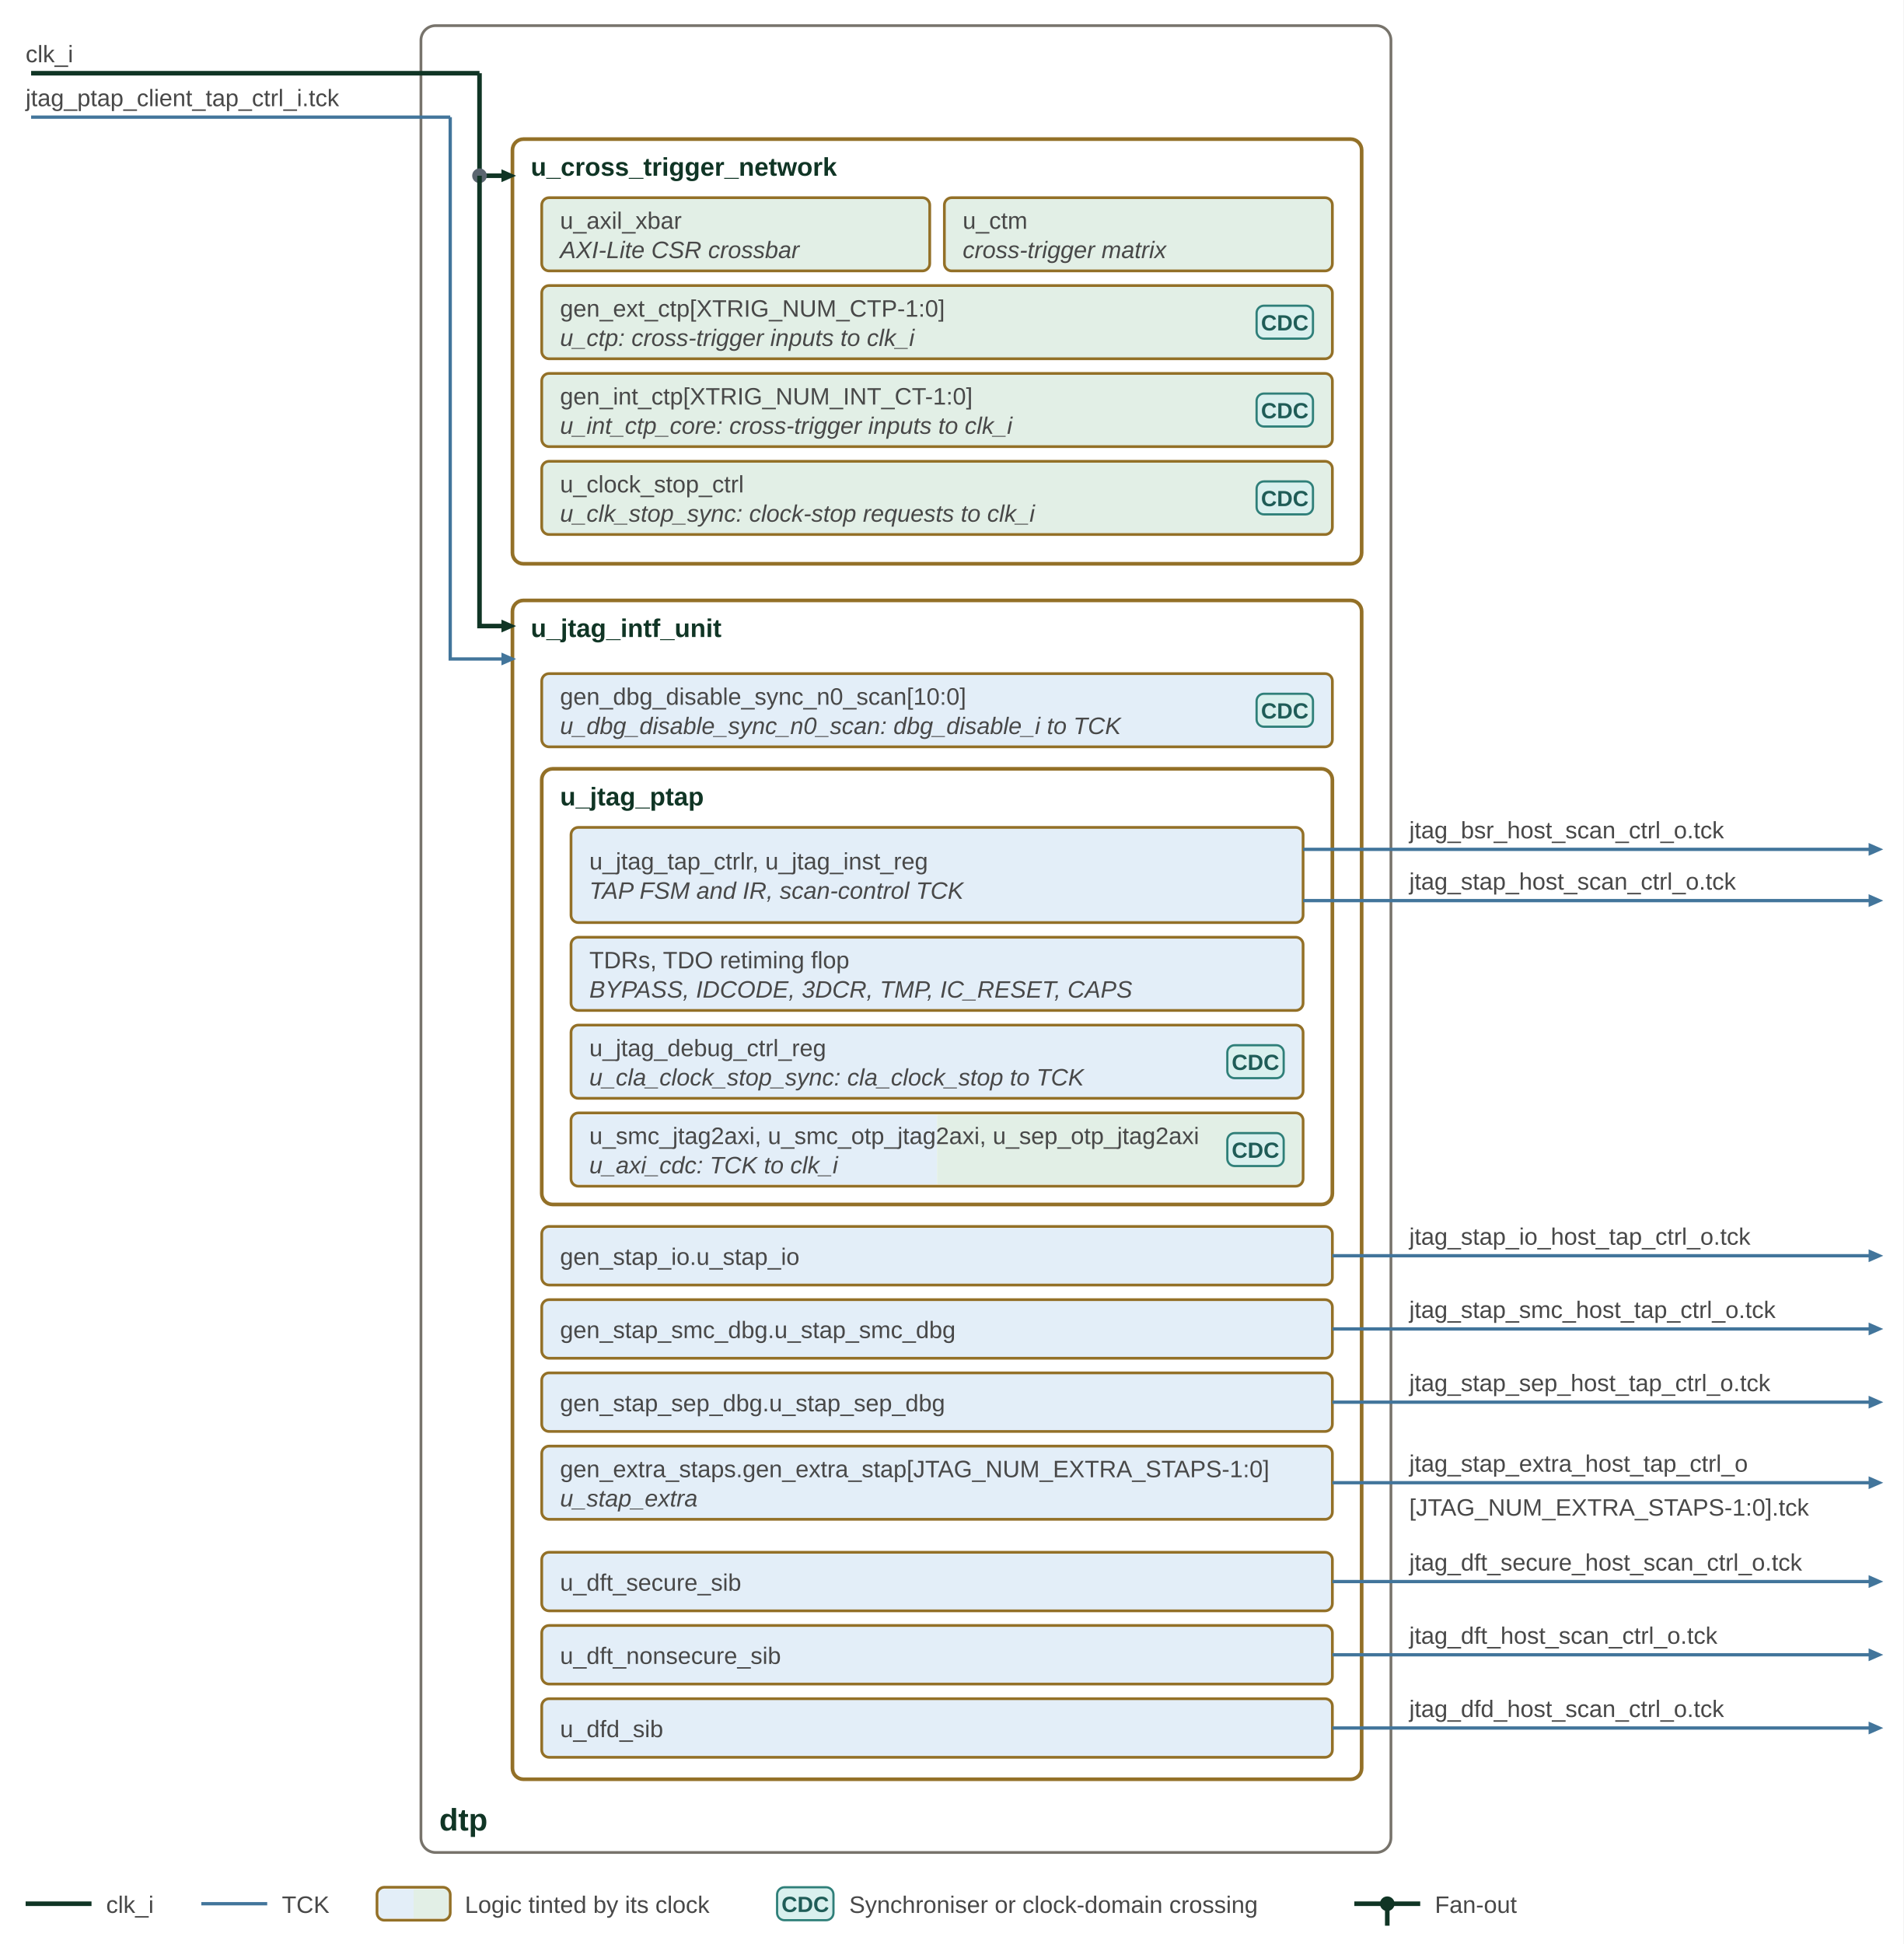
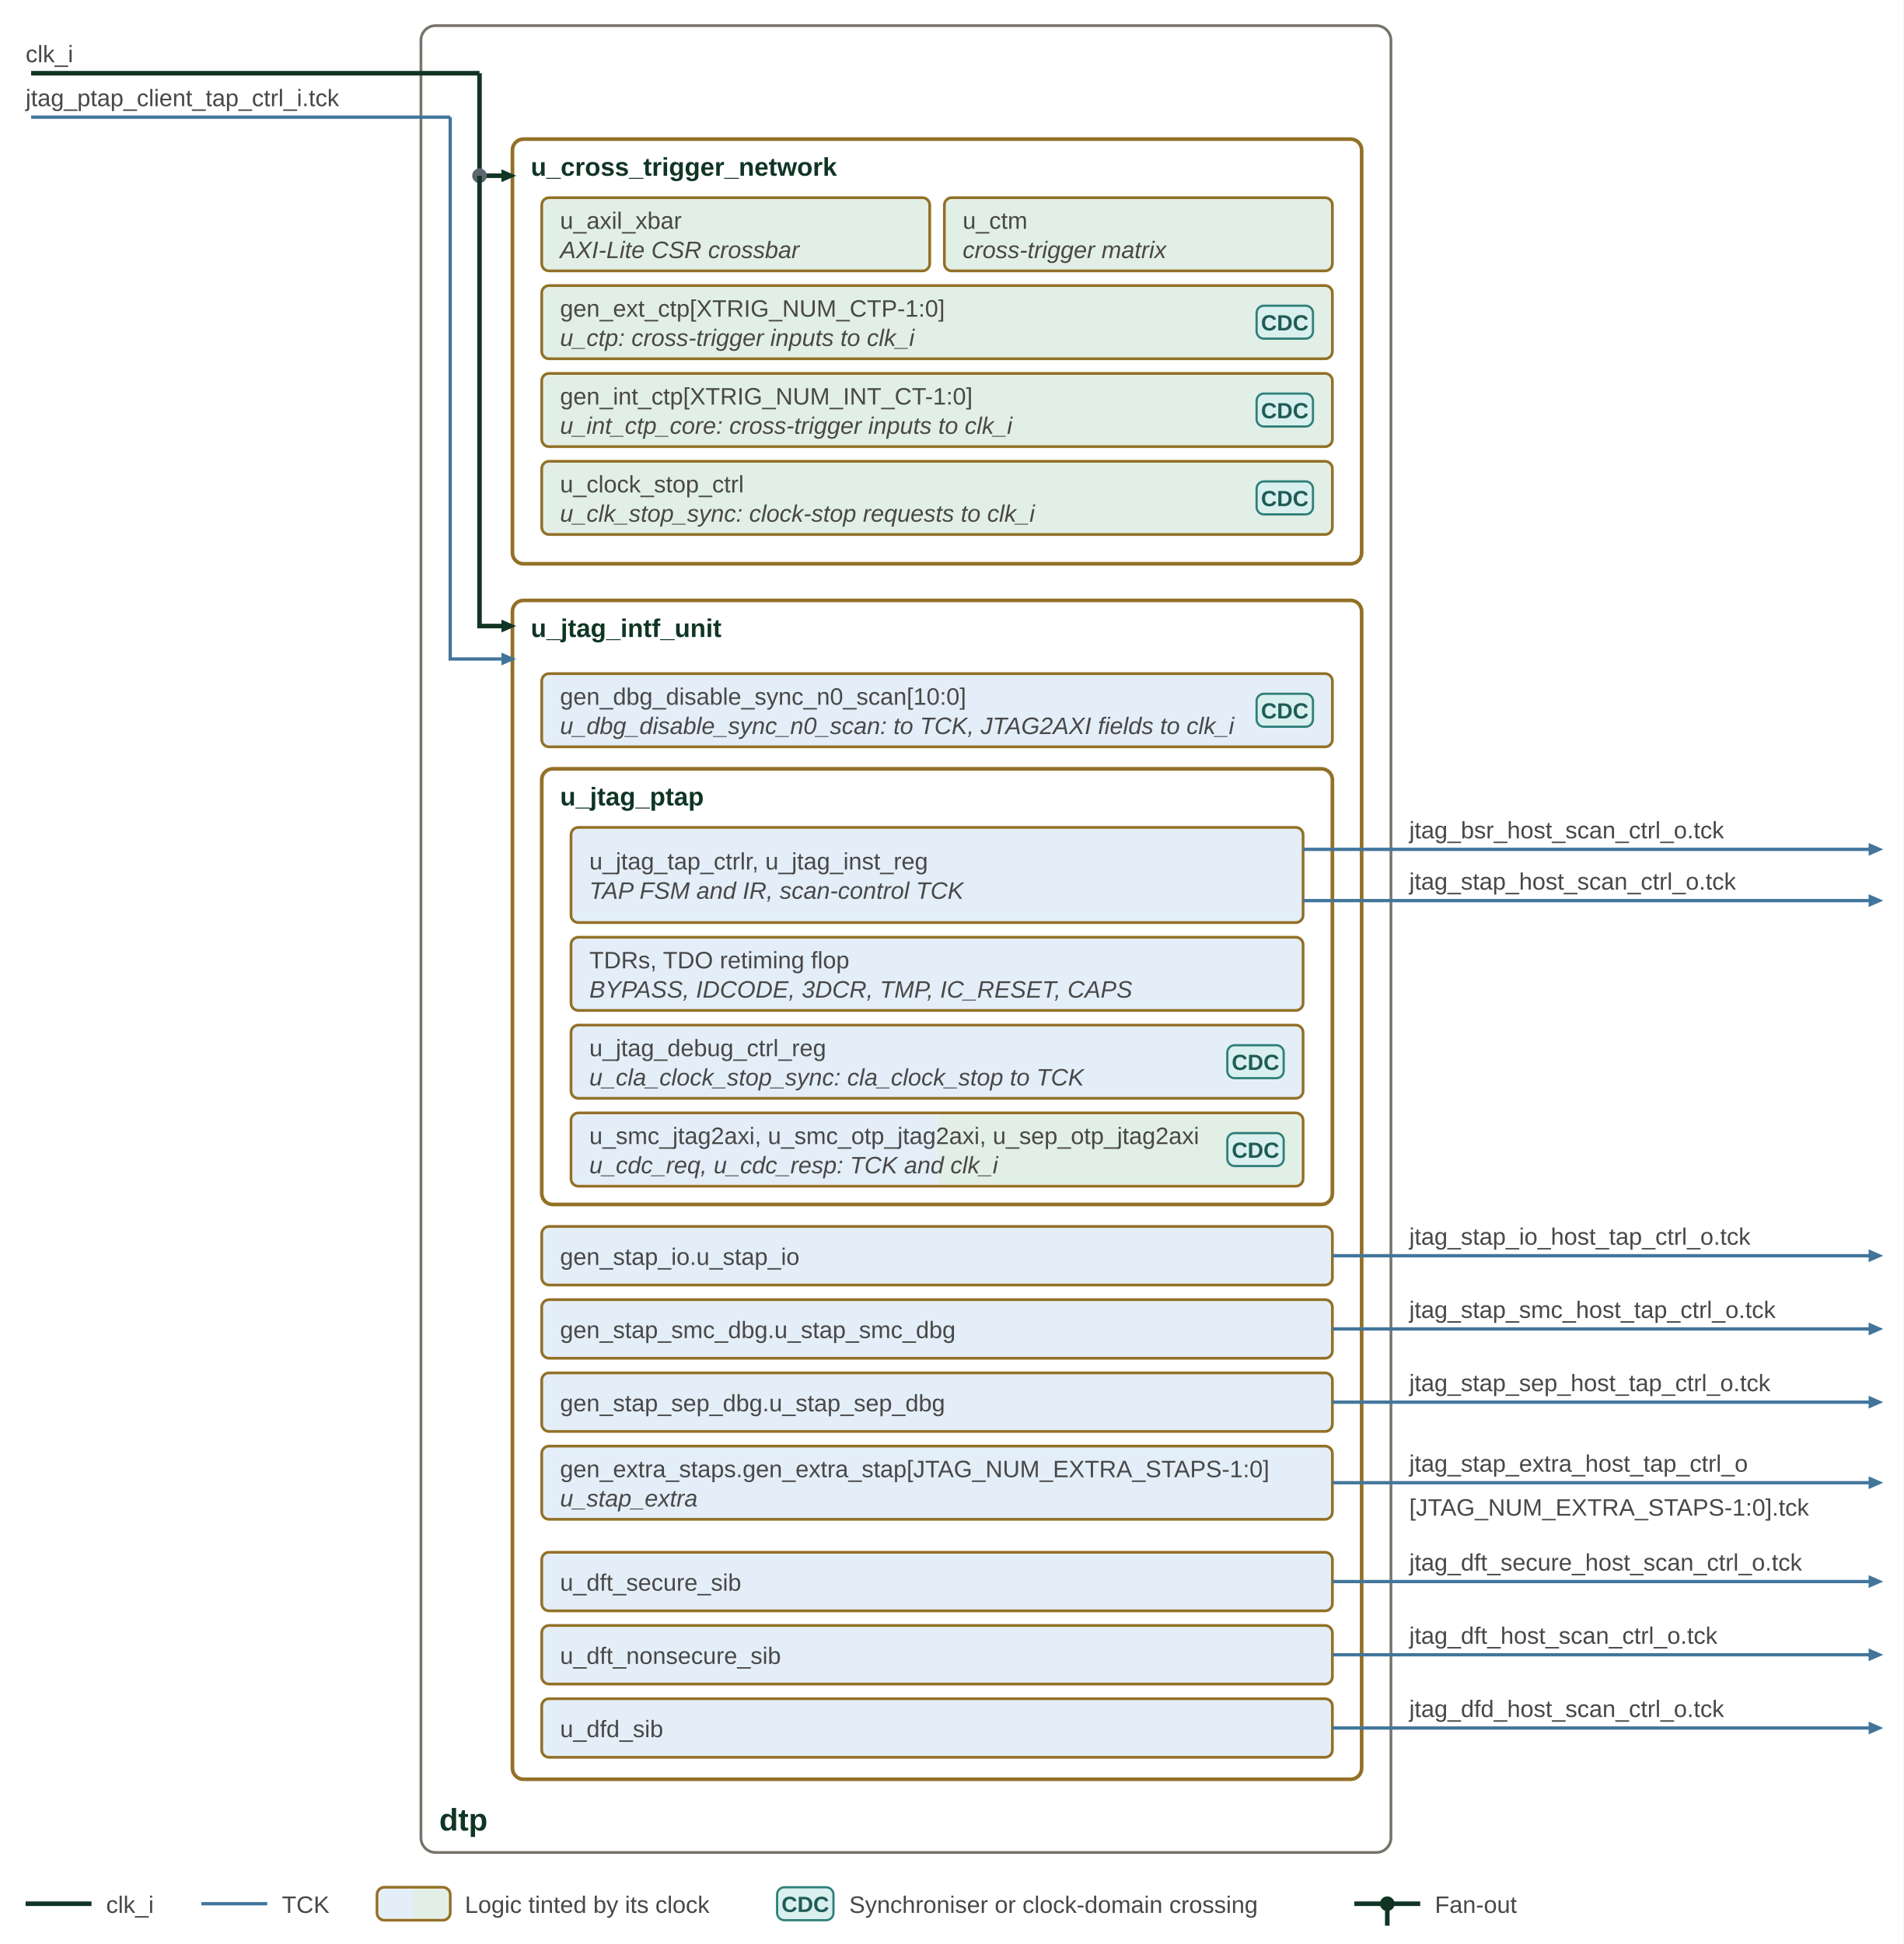
<svg xmlns="http://www.w3.org/2000/svg" width="1040" height="1062" viewBox="0 0 1040 1062" role="img" aria-labelledby="title desc">
  <defs>
    <marker id="ae" markerUnits="userSpaceOnUse" markerWidth="10" markerHeight="9" refX="7" refY="4.5" orient="auto">
      <path d="M0,0 L10,4.5 L0,9 Z" fill="#103525" />
    </marker>
    <marker id="as" markerUnits="userSpaceOnUse" markerWidth="10" markerHeight="9" refX="3" refY="4.5" orient="auto">
      <path d="M10,0 L0,4.5 L10,9 Z" fill="#103525" />
    </marker>
    <marker id="ge" markerUnits="userSpaceOnUse" markerWidth="8" markerHeight="7" refX="5" refY="3.5" orient="auto">
      <path d="M0,0 L8,3.5 L0,7 Z" fill="#5b6670" />
    </marker>
    <marker id="gs" markerUnits="userSpaceOnUse" markerWidth="8" markerHeight="7" refX="3" refY="3.5" orient="auto">
      <path d="M8,0 L0,3.5 L8,7 Z" fill="#5b6670" />
    </marker>
    <marker id="je" markerUnits="userSpaceOnUse" markerWidth="8" markerHeight="7" refX="5" refY="3.5" orient="auto">
      <path d="M0,0 L8,3.5 L0,7 Z" fill="#42759b" />
    </marker>
    <marker id="js" markerUnits="userSpaceOnUse" markerWidth="8" markerHeight="7" refX="3" refY="3.5" orient="auto">
      <path d="M8,0 L0,3.5 L8,7 Z" fill="#42759b" />
    </marker>
    <marker id="m-smu" markerUnits="userSpaceOnUse" markerWidth="8" markerHeight="7" refX="5" refY="3.5" orient="auto">
      <path d="M0,0 L8,3.5 L0,7 Z" fill="#103525" />
    </marker>
    <marker id="m-ref" markerUnits="userSpaceOnUse" markerWidth="8" markerHeight="7" refX="5" refY="3.5" orient="auto">
      <path d="M0,0 L8,3.5 L0,7 Z" fill="#2f7f79" />
    </marker>
    <marker id="m-per" markerUnits="userSpaceOnUse" markerWidth="8" markerHeight="7" refX="5" refY="3.5" orient="auto">
      <path d="M0,0 L8,3.5 L0,7 Z" fill="#937027" />
    </marker>
    <marker id="m-tel" markerUnits="userSpaceOnUse" markerWidth="8" markerHeight="7" refX="5" refY="3.5" orient="auto">
      <path d="M0,0 L8,3.5 L0,7 Z" fill="#664488" />
    </marker>
    <marker id="m-wdt" markerUnits="userSpaceOnUse" markerWidth="8" markerHeight="7" refX="5" refY="3.5" orient="auto">
      <path d="M0,0 L8,3.5 L0,7 Z" fill="#77736b" />
    </marker>
    <marker id="m-rosc" markerUnits="userSpaceOnUse" markerWidth="8" markerHeight="7" refX="5" refY="3.5" orient="auto">
      <path d="M0,0 L8,3.5 L0,7 Z" fill="#336633" />
    </marker>
    <marker id="m-jtag" markerUnits="userSpaceOnUse" markerWidth="8" markerHeight="7" refX="5" refY="3.5" orient="auto">
      <path d="M0,0 L8,3.5 L0,7 Z" fill="#42759b" />
    </marker>
    <marker id="m-spi" markerUnits="userSpaceOnUse" markerWidth="8" markerHeight="7" refX="5" refY="3.5" orient="auto">
      <path d="M0,0 L8,3.5 L0,7 Z" fill="#5b6670" />
    </marker>
    <marker id="m-slate" markerUnits="userSpaceOnUse" markerWidth="8" markerHeight="7" refX="5" refY="3.5" orient="auto">
      <path d="M0,0 L8,3.5 L0,7 Z" fill="#5b6670" />
    </marker>
    <marker id="m-pg" markerUnits="userSpaceOnUse" markerWidth="8" markerHeight="7" refX="5" refY="3.5" orient="auto">
      <path d="M0,0 L8,3.5 L0,7 Z" fill="#336633" />
    </marker>
    <style>
text { font-family: Arial, sans-serif; font-size: 15px; fill: #484848; }
.t { fill: #484848; }
.b { font-size: 17px; font-weight: bold; fill: #103525; }
.bs { font-size: 15px; font-weight: bold; fill: #103525; }
.h { font-size: 22px; font-weight: bold; fill: #103525; }
.s { font-size: 13px; fill: #484848; }
.si { font-size: 13px; font-style: italic; fill: #484848; }
.pmt { font-size: 12px; font-weight: bold; fill: #ffffff; }
.pst { font-size: 12px; font-weight: bold; fill: #103525; }
.pjt { font-size: 12px; font-weight: bold; fill: #1d4b6e; }
.pct { font-size: 12px; font-weight: bold; fill: #1f5c57; }
.pm { fill: #103525; stroke: #103525; stroke-width: 1.2; }
.ps { fill: #ffffff; stroke: #103525; stroke-width: 1.2; }
.pj { fill: #e8f3ff; stroke: #42759b; stroke-width: 1.2; }
.pc { fill: #d9f0ee; stroke: #2f7f79; stroke-width: 1.2; }
.smu { fill: #ffffff; stroke: #77736b; stroke-width: 1.5; }
.network { fill: #e8f0e8; stroke: #336633; stroke-width: 2; }
.fabric { fill: #fff0cc; stroke: #937027; stroke-width: 2; }
.core { fill: #ffffff; stroke: #937027; stroke-width: 2; }
.future { fill: #ffffff; stroke: #937027; stroke-width: 2; }
.nostroke { stroke: none; }
.fut { fill: none; stroke-dasharray: 7 5; }
.opt { stroke-dasharray: 7 5; }
.hatch { fill: none; stroke: #103525; stroke-opacity: 0.16; stroke-width: 1.2; }
.external { fill: #f2f2f2; stroke: #77736b; stroke-width: 1.5; }
.axi { fill: none; stroke: #103525; stroke-width: 2.5; marker-start: url(#as); marker-end: url(#ae); }
.axio { fill: none; stroke: #103525; stroke-width: 2.5; stroke-dasharray: 8 5; marker-start: url(#as); marker-end: url(#ae); }
.sig { fill: none; stroke: #5b6670; stroke-width: 1.5; marker-start: url(#gs); marker-end: url(#ge); }
.sigo { fill: none; stroke: #5b6670; stroke-width: 1.5; marker-end: url(#ge); }
.jtag { fill: none; stroke: #42759b; stroke-width: 1.8; marker-end: url(#je); }
.jtagb { fill: none; stroke: #42759b; stroke-width: 1.8; marker-start: url(#js); marker-end: url(#je); }
.sigplain { fill: none; stroke: #5b6670; stroke-width: 1.5; }
.n-smu { fill: none; stroke: #103525; stroke-width: 2.5; }
.a-smu { fill: none; stroke: #103525; stroke-width: 2.5; marker-end: url(#m-smu); }
.n-ref { fill: none; stroke: #2f7f79; stroke-width: 1.8; }
.a-ref { fill: none; stroke: #2f7f79; stroke-width: 1.8; marker-end: url(#m-ref); }
.n-per { fill: none; stroke: #937027; stroke-width: 1.8; }
.a-per { fill: none; stroke: #937027; stroke-width: 1.8; marker-end: url(#m-per); }
.n-tel { fill: none; stroke: #664488; stroke-width: 1.8; }
.a-tel { fill: none; stroke: #664488; stroke-width: 1.8; marker-end: url(#m-tel); }
.n-wdt { fill: none; stroke: #77736b; stroke-width: 1.8; }
.a-wdt { fill: none; stroke: #77736b; stroke-width: 1.8; marker-end: url(#m-wdt); }
.n-rosc { fill: none; stroke: #336633; stroke-width: 1.8; }
.a-rosc { fill: none; stroke: #336633; stroke-width: 1.8; marker-end: url(#m-rosc); }
.n-jtag { fill: none; stroke: #42759b; stroke-width: 1.8; }
.a-jtag { fill: none; stroke: #42759b; stroke-width: 1.8; marker-end: url(#m-jtag); }
.n-spi { fill: none; stroke: #5b6670; stroke-width: 1.8; }
.a-spi { fill: none; stroke: #5b6670; stroke-width: 1.8; marker-end: url(#m-spi); }
.n-slate { fill: none; stroke: #5b6670; stroke-width: 1.8; }
.a-slate { fill: none; stroke: #5b6670; stroke-width: 1.8; marker-end: url(#m-slate); }
.n-pg { fill: none; stroke: #336633; stroke-width: 1.8; }
.a-pg { fill: none; stroke: #336633; stroke-width: 1.8; marker-end: url(#m-pg); }
.bt { font-size: 14px; font-weight: bold; fill: #103525; }
.leaf { stroke: #937027; stroke-width: 1.5; }
.outl { fill: none; stroke: #937027; stroke-width: 1.5; }
.outl2 { fill: none; stroke: #937027; stroke-width: 2; }
.tabt { font-size: 11px; font-weight: bold; fill: #ffffff; }
.g-smc { fill: none; stroke: #103525; stroke-width: 1.8; stroke-dasharray: 6 4; marker-end: url(#m-smu); }
.g-ref { fill: none; stroke: #2f7f79; stroke-width: 1.8; stroke-dasharray: 6 4; marker-end: url(#m-ref); }
.g-per { fill: none; stroke: #937027; stroke-width: 1.8; stroke-dasharray: 6 4; marker-end: url(#m-per); }
.g-tel { fill: none; stroke: #664488; stroke-width: 1.8; stroke-dasharray: 6 4; marker-end: url(#m-tel); }
.g-slate { fill: none; stroke: #5b6670; stroke-width: 1.8; stroke-dasharray: 6 4; marker-end: url(#m-slate); }
.gn-slate { fill: none; stroke: #5b6670; stroke-width: 1.8; stroke-dasharray: 6 4; }
.gn-per { fill: none; stroke: #937027; stroke-width: 1.8; stroke-dasharray: 6 4; }

</style>
  </defs>
  <rect width="1040" height="1062" fill="#ffffff" />
  <rect class="smu" x="230" y="14" width="530" height="998" rx="8" />
  <text class="b" x="240" y="1000" text-anchor="start">dtp</text>
  <text class="s" x="14" y="34" text-anchor="start">clk_i</text>
  <path class="n-smu" d="M17,40 L262,40" />
  <text class="s" x="14" y="58" text-anchor="start">jtag_ptap_client_tap_ctrl_i.tck</text>
  <path class="n-jtag" d="M17,64 L246,64" />
  <rect class="core" x="280" y="76" width="464" height="232" rx="6" />
  <text class="bt" x="290" y="96" text-anchor="start">u_cross_trigger_network</text>
  <path class="a-smu" d="M262,40 L262,96 L279,96" />
  <circle cx="262" cy="96" r="4" fill="#5b6670" />
  <rect x="296" y="108" width="212" height="40" rx="4" fill="#e2efe6" />
  <rect class="outl" x="296" y="108" width="212" height="40" rx="4" />
  <text class="s" x="306" y="125" text-anchor="start">u_axil_xbar</text>
  <text class="si" x="306" y="141" text-anchor="start">AXI-Lite CSR crossbar</text>
  <rect x="516" y="108" width="212" height="40" rx="4" fill="#e2efe6" />
  <rect class="outl" x="516" y="108" width="212" height="40" rx="4" />
  <text class="s" x="526" y="125" text-anchor="start">u_ctm</text>
  <text class="si" x="526" y="141" text-anchor="start">cross-trigger matrix</text>
  <rect x="296" y="156" width="432" height="40" rx="4" fill="#e2efe6" />
  <rect class="outl" x="296" y="156" width="432" height="40" rx="4" />
  <text class="s" x="306" y="173" text-anchor="start">gen_ext_ctp[XTRIG_NUM_CTP-1:0]</text>
  <text class="si" x="306" y="189" text-anchor="start">u_ctp: cross-trigger inputs to clk_i</text>
  <rect x="296" y="204" width="432" height="40" rx="4" fill="#e2efe6" />
  <rect class="outl" x="296" y="204" width="432" height="40" rx="4" />
  <text class="s" x="306" y="221" text-anchor="start">gen_int_ctp[XTRIG_NUM_INT_CT-1:0]</text>
  <text class="si" x="306" y="237" text-anchor="start">u_int_ctp_core: cross-trigger inputs to clk_i</text>
  <rect x="296" y="252" width="432" height="40" rx="4" fill="#e2efe6" />
  <rect class="outl" x="296" y="252" width="432" height="40" rx="4" />
  <text class="s" x="306" y="269" text-anchor="start">u_clock_stop_ctrl</text>
  <text class="si" x="306" y="285" text-anchor="start">u_clk_stop_sync: clock-stop requests to clk_i</text>
  <rect class="core" x="280" y="328" width="464" height="644" rx="6" />
  <text class="bt" x="290" y="348" text-anchor="start">u_jtag_intf_unit</text>
  <path class="a-smu" d="M262,96 L262,342 L279,342" />
  <path class="a-jtag" d="M246,64 L246,360 L279,360" />
  <rect x="296" y="368" width="432" height="40" rx="4" fill="#e3eef8" />
  <rect class="outl" x="296" y="368" width="432" height="40" rx="4" />
  <text class="s" x="306" y="385" text-anchor="start">gen_dbg_disable_sync_n0_scan[10:0]</text>
-   <text class="si" x="306" y="401" text-anchor="start">u_dbg_disable_sync_n0_scan: dbg_disable_i to TCK</text>
+   <text class="si" x="306" y="401" text-anchor="start">u_dbg_disable_sync_n0_scan: to TCK, JTAG2AXI fields to clk_i</text>
  <rect class="core" x="296" y="420" width="432" height="238" rx="6" />
  <text class="bt" x="306" y="440" text-anchor="start">u_jtag_ptap</text>
  <rect x="312" y="452" width="400" height="52" rx="4" fill="#e3eef8" />
  <rect class="outl" x="312" y="452" width="400" height="52" rx="4" />
  <text class="s" x="322" y="475" text-anchor="start">u_jtag_tap_ctrlr, u_jtag_inst_reg</text>
  <text class="si" x="322" y="491" text-anchor="start">TAP FSM and IR, scan-control TCK</text>
  <path class="a-jtag" d="M712,464 L1026,464" />
  <text class="s" x="770" y="458" text-anchor="start">jtag_bsr_host_scan_ctrl_o.tck</text>
  <path class="a-jtag" d="M712,492 L1026,492" />
  <text class="s" x="770" y="486" text-anchor="start">jtag_stap_host_scan_ctrl_o.tck</text>
  <rect x="312" y="512" width="400" height="40" rx="4" fill="#e3eef8" />
  <rect class="outl" x="312" y="512" width="400" height="40" rx="4" />
  <text class="s" x="322" y="529" text-anchor="start">TDRs, TDO retiming flop</text>
  <text class="si" x="322" y="545" text-anchor="start">BYPASS, IDCODE, 3DCR, TMP, IC_RESET, CAPS</text>
  <rect x="312" y="560" width="400" height="40" rx="4" fill="#e3eef8" />
  <rect class="outl" x="312" y="560" width="400" height="40" rx="4" />
  <text class="s" x="322" y="577" text-anchor="start">u_jtag_debug_ctrl_reg</text>
  <text class="si" x="322" y="593" text-anchor="start">u_cla_clock_stop_sync: cla_clock_stop to TCK</text>
  <rect x="313" y="609" width="199" height="38" rx="0" fill="#e3eef8" />
  <rect x="512" y="609" width="199" height="38" rx="0" fill="#e2efe6" />
  <rect class="outl" x="312" y="608" width="400" height="40" rx="4" />
  <text class="s" x="322" y="625" text-anchor="start">u_smc_jtag2axi, u_smc_otp_jtag2axi, u_sep_otp_jtag2axi</text>
-   <text class="si" x="322" y="641" text-anchor="start">u_axi_cdc: TCK to clk_i</text>
+   <text class="si" x="322" y="641" text-anchor="start">u_cdc_req, u_cdc_resp: TCK and clk_i</text>
  <rect x="296" y="670" width="432" height="32" rx="4" fill="#e3eef8" />
  <rect class="outl" x="296" y="670" width="432" height="32" rx="4" />
  <text class="s" x="306" y="691" text-anchor="start">gen_stap_io.u_stap_io</text>
  <path class="a-jtag" d="M728,686.0 L1026,686.0" />
  <text class="s" x="770" y="680" text-anchor="start">jtag_stap_io_host_tap_ctrl_o.tck</text>
  <rect x="296" y="710" width="432" height="32" rx="4" fill="#e3eef8" />
  <rect class="outl" x="296" y="710" width="432" height="32" rx="4" />
  <text class="s" x="306" y="731" text-anchor="start">gen_stap_smc_dbg.u_stap_smc_dbg</text>
  <path class="a-jtag" d="M728,726.0 L1026,726.0" />
  <text class="s" x="770" y="720" text-anchor="start">jtag_stap_smc_host_tap_ctrl_o.tck</text>
  <rect x="296" y="750" width="432" height="32" rx="4" fill="#e3eef8" />
  <rect class="outl" x="296" y="750" width="432" height="32" rx="4" />
  <text class="s" x="306" y="771" text-anchor="start">gen_stap_sep_dbg.u_stap_sep_dbg</text>
  <path class="a-jtag" d="M728,766.0 L1026,766.0" />
  <text class="s" x="770" y="760" text-anchor="start">jtag_stap_sep_host_tap_ctrl_o.tck</text>
  <rect x="296" y="790" width="432" height="40" rx="4" fill="#e3eef8" />
  <rect class="outl" x="296" y="790" width="432" height="40" rx="4" />
  <text class="s" x="306" y="807" text-anchor="start">gen_extra_staps.gen_extra_stap[JTAG_NUM_EXTRA_STAPS-1:0]</text>
  <text class="si" x="306" y="823" text-anchor="start">u_stap_extra</text>
  <path class="a-jtag" d="M728,810.0 L1026,810.0" />
  <text class="s" x="770" y="804" text-anchor="start">jtag_stap_extra_host_tap_ctrl_o</text>
  <text class="s" x="770" y="828" text-anchor="start">[JTAG_NUM_EXTRA_STAPS-1:0].tck</text>
  <rect x="296" y="848" width="432" height="32" rx="4" fill="#e3eef8" />
  <rect class="outl" x="296" y="848" width="432" height="32" rx="4" />
  <text class="s" x="306" y="869" text-anchor="start">u_dft_secure_sib</text>
  <path class="a-jtag" d="M728,864.0 L1026,864.0" />
  <text class="s" x="770" y="858" text-anchor="start">jtag_dft_secure_host_scan_ctrl_o.tck</text>
  <rect x="296" y="888" width="432" height="32" rx="4" fill="#e3eef8" />
  <rect class="outl" x="296" y="888" width="432" height="32" rx="4" />
  <text class="s" x="306" y="909" text-anchor="start">u_dft_nonsecure_sib</text>
  <path class="a-jtag" d="M728,904.0 L1026,904.0" />
  <text class="s" x="770" y="898" text-anchor="start">jtag_dft_host_scan_ctrl_o.tck</text>
  <rect x="296" y="928" width="432" height="32" rx="4" fill="#e3eef8" />
  <rect class="outl" x="296" y="928" width="432" height="32" rx="4" />
  <text class="s" x="306" y="949" text-anchor="start">u_dfd_sib</text>
  <path class="a-jtag" d="M728,944.0 L1026,944.0" />
  <text class="s" x="770" y="938" text-anchor="start">jtag_dfd_host_scan_ctrl_o.tck</text>
  <path class="n-smu" d="M14,1040 L50,1040" />
  <text class="s" x="58" y="1045" text-anchor="start">clk_i</text>
  <path class="n-jtag" d="M110,1040 L146,1040" />
  <text class="s" x="154" y="1045" text-anchor="start">TCK</text>
  <rect x="207" y="1032" width="19" height="16" rx="0" fill="#e3eef8" />
  <rect x="226" y="1032" width="19" height="16" rx="0" fill="#e2efe6" />
  <rect class="outl" x="206" y="1031" width="40" height="18" rx="4" />
  <text class="s" x="254" y="1045" text-anchor="start">Logic tinted by its clock</text>
  <text class="s" x="464" y="1045" text-anchor="start">Synchroniser or clock-domain crossing</text>
  <path class="n-smu" d="M740,1040 L776,1040 M758,1040 L758,1052" />
  <circle cx="758" cy="1040" r="4" fill="#103525" />
  <text class="s" x="784" y="1045" text-anchor="start">Fan-out</text>
  <rect class="pc" x="686.6" y="167.0" width="30.8" height="18" rx="4" />
  <text class="pct" x="702" y="180.5" text-anchor="middle">CDC</text>
  <rect class="pc" x="686.6" y="215.0" width="30.8" height="18" rx="4" />
  <text class="pct" x="702" y="228.5" text-anchor="middle">CDC</text>
  <rect class="pc" x="686.6" y="263.0" width="30.8" height="18" rx="4" />
  <text class="pct" x="702" y="276.5" text-anchor="middle">CDC</text>
  <rect class="pc" x="686.6" y="379.0" width="30.8" height="18" rx="4" />
  <text class="pct" x="702" y="392.5" text-anchor="middle">CDC</text>
  <rect class="pc" x="670.6" y="571.0" width="30.8" height="18" rx="4" />
  <text class="pct" x="686" y="584.5" text-anchor="middle">CDC</text>
  <rect class="pc" x="670.6" y="619.0" width="30.8" height="18" rx="4" />
  <text class="pct" x="686" y="632.5" text-anchor="middle">CDC</text>
  <rect class="pc" x="424.6" y="1031.0" width="30.8" height="18" rx="4" />
  <text class="pct" x="440" y="1044.5" text-anchor="middle">CDC</text>
</svg>
